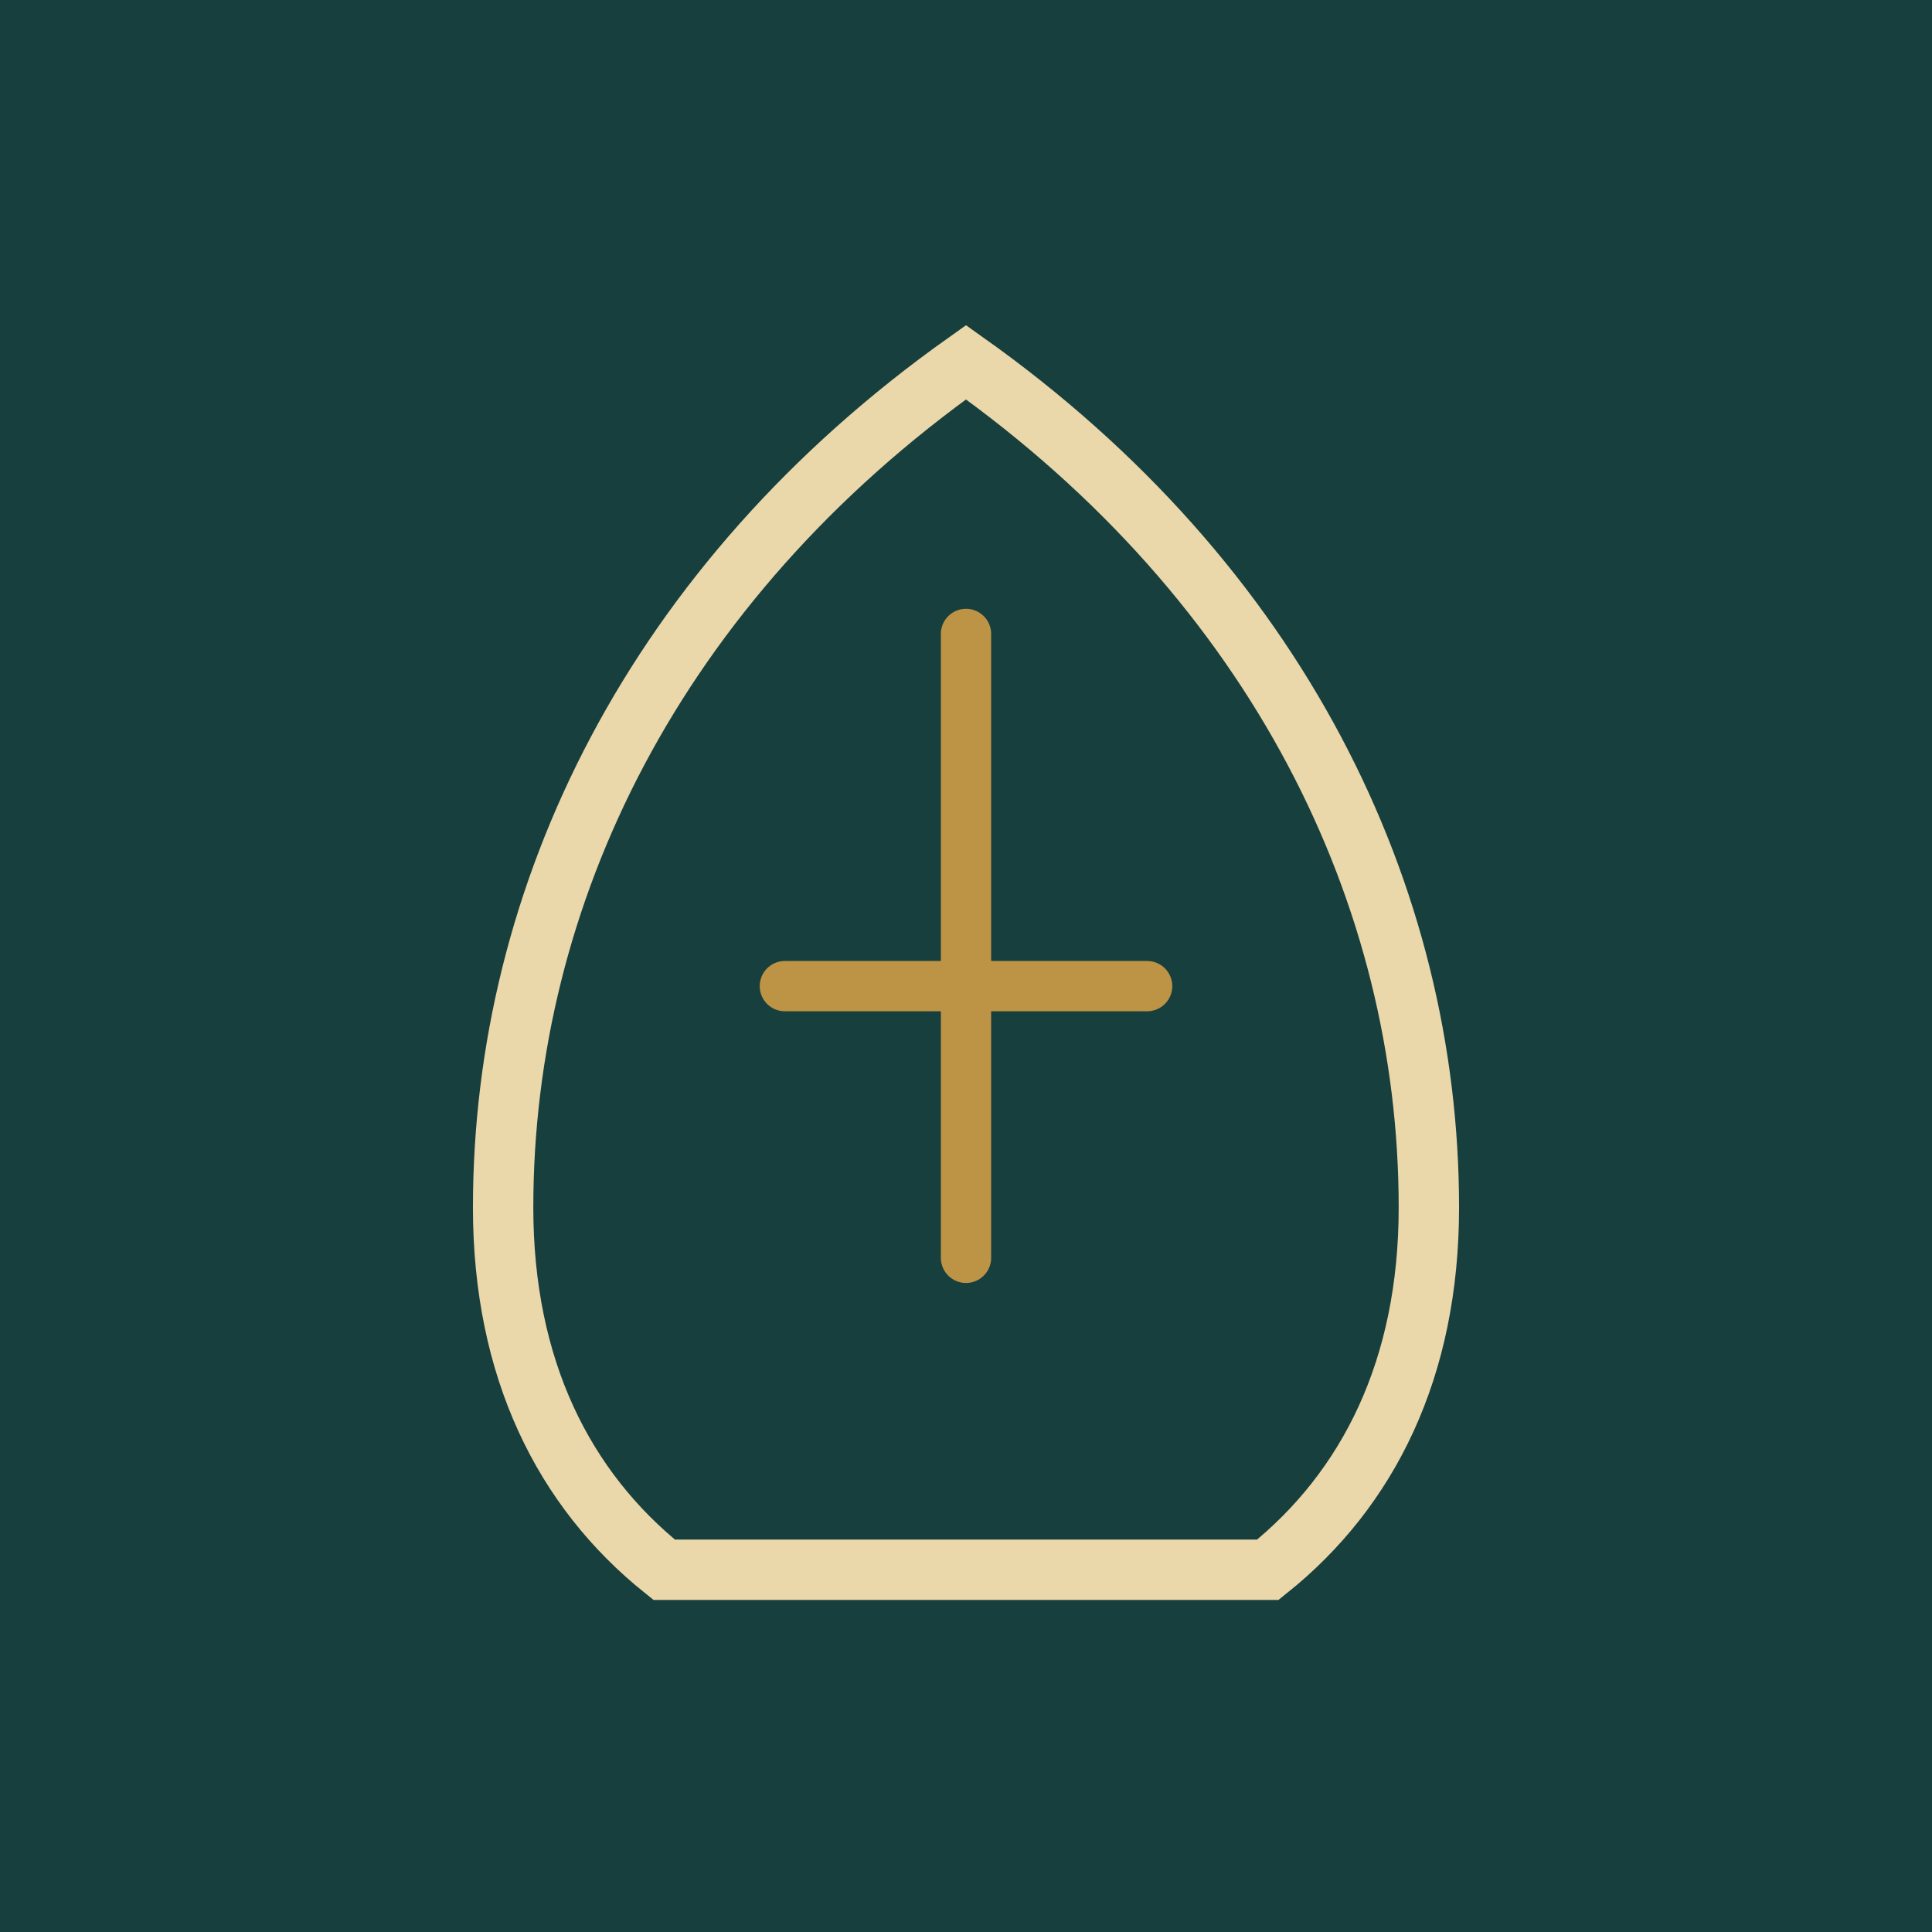
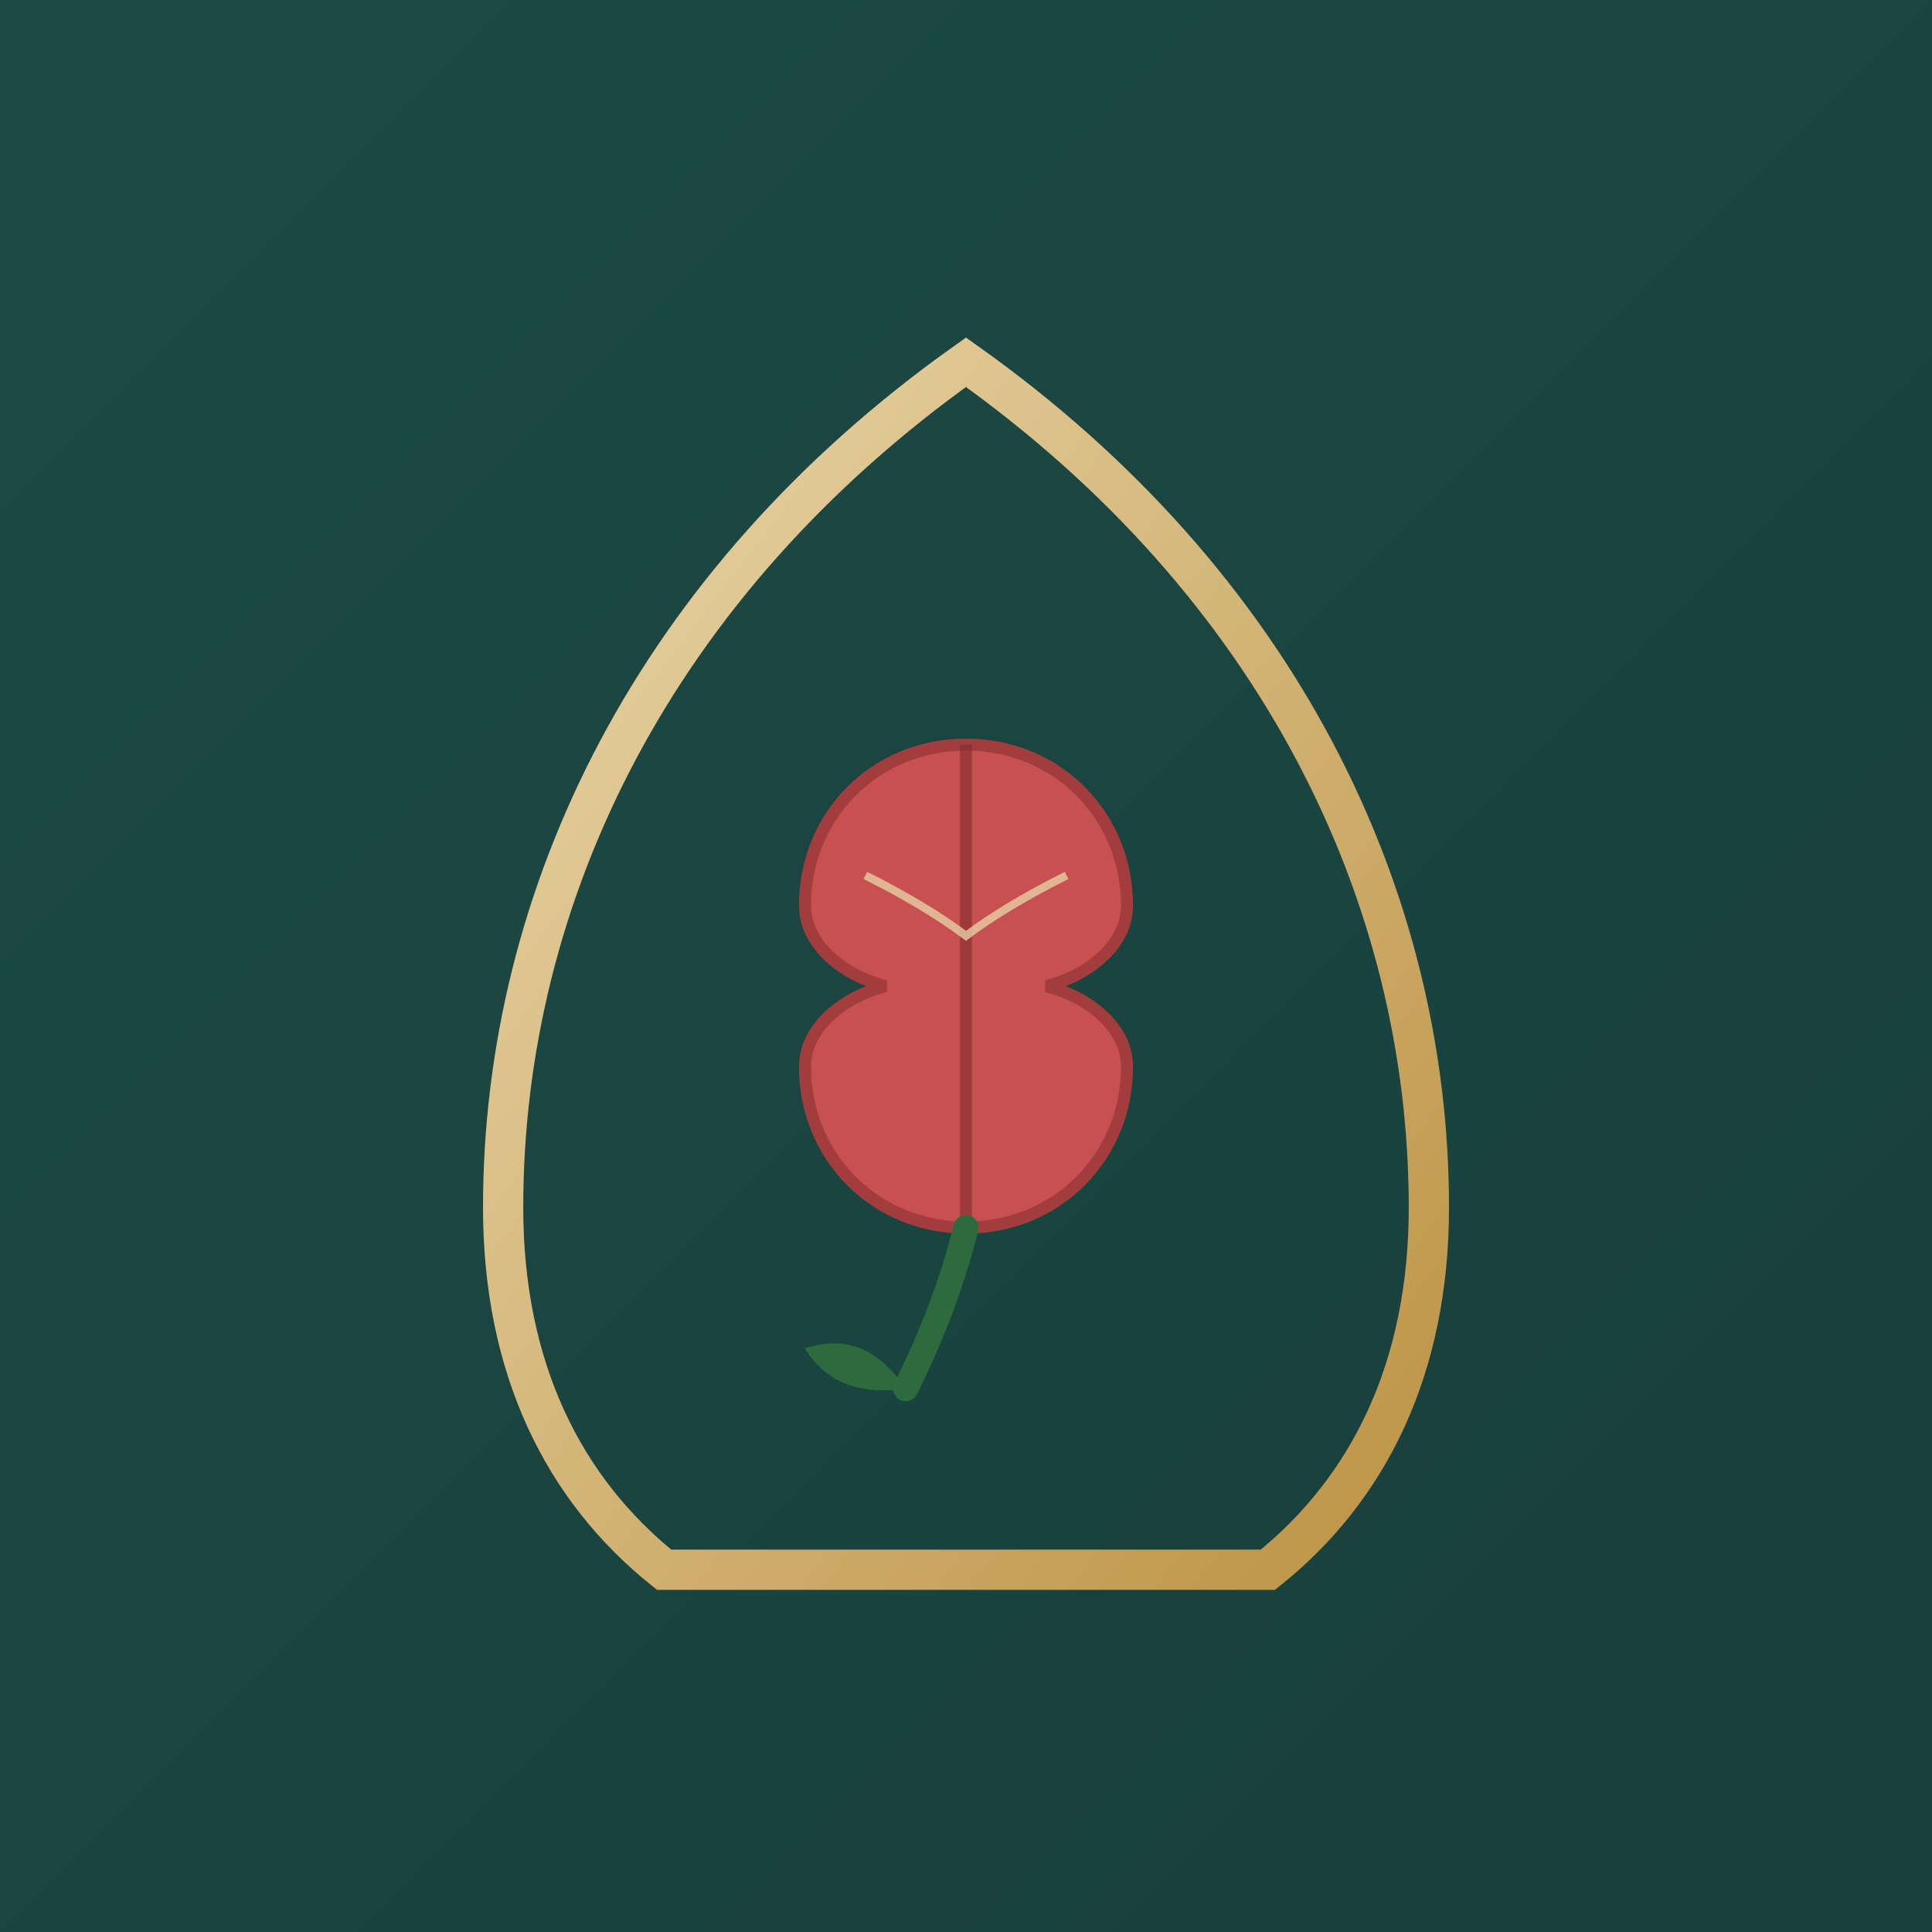
<svg xmlns="http://www.w3.org/2000/svg" viewBox="0 0 192 192" role="img" aria-label="شهیدنامه">
-   <rect width="192" height="192" fill="#173f3d" />
-   <path d="M96 36c-31 22-46 53-46 84 0 16 6 28 16 36h60c10-8 16-20 16-36 0-31-15-62-46-84Z" fill="none" stroke="#ead7aa" stroke-width="6" />
-   <path d="M96 63v62M78 98h36" stroke="#bd9345" stroke-width="5" stroke-linecap="round" />
+   <defs>
+     <linearGradient id="bgGradM" x1="0%" y1="0%" x2="100%" y2="100%">
+       <stop offset="0%" stop-color="#1d4a44" />
+       <stop offset="100%" stop-color="#173f3d" />
+     </linearGradient>
+     <linearGradient id="goldGradM" x1="0%" y1="0%" x2="100%" y2="100%">
+       <stop offset="0%" stop-color="#ead7aa" />
+       <stop offset="100%" stop-color="#bd9345" />
+     </linearGradient>
+   </defs>
+   <rect width="192" height="192" fill="url(#bgGradM)" />
+   <path d="M96 36c-31 22-46 53-46 84 0 16 6 28 16 36h60c10-8 16-20 16-36 0-31-15-62-46-84Z" fill="none" stroke="url(#goldGradM)" stroke-width="4" />
+   <g transform="translate(96,98)">
+     <path d="M0 -24 C-9 -24 -16 -17 -16 -8 C-16 -4 -12 -1 -8 0 C-12 1 -16 4 -16 8 C-16 17 -9 24 0 24 C9 24 16 17 16 8 C16 4 12 1 8 0 C12 -1 16 -4 16 -8 C16 -17 9 -24 0 -24 Z" fill="#c75050" stroke="#a33d3d" stroke-width="1.2" />
+     <path d="M0 -24 L0 24" stroke="#7a2a2a" stroke-width="1.2" opacity=".55" />
+     <path d="M-10 -11 Q-4 -8 0 -5 Q4 -8 10 -11" stroke="#ead7aa" stroke-width=".8" fill="none" opacity=".75" />
+   </g>
+   <path d="M96 122 Q94 130 90 138" stroke="#2d6b3f" stroke-width="2.5" stroke-linecap="round" fill="none" />
+   <path d="M90 138 Q86 132 80 134 Q83 139 90 138 Z" fill="#2d6b3f" />
</svg>
